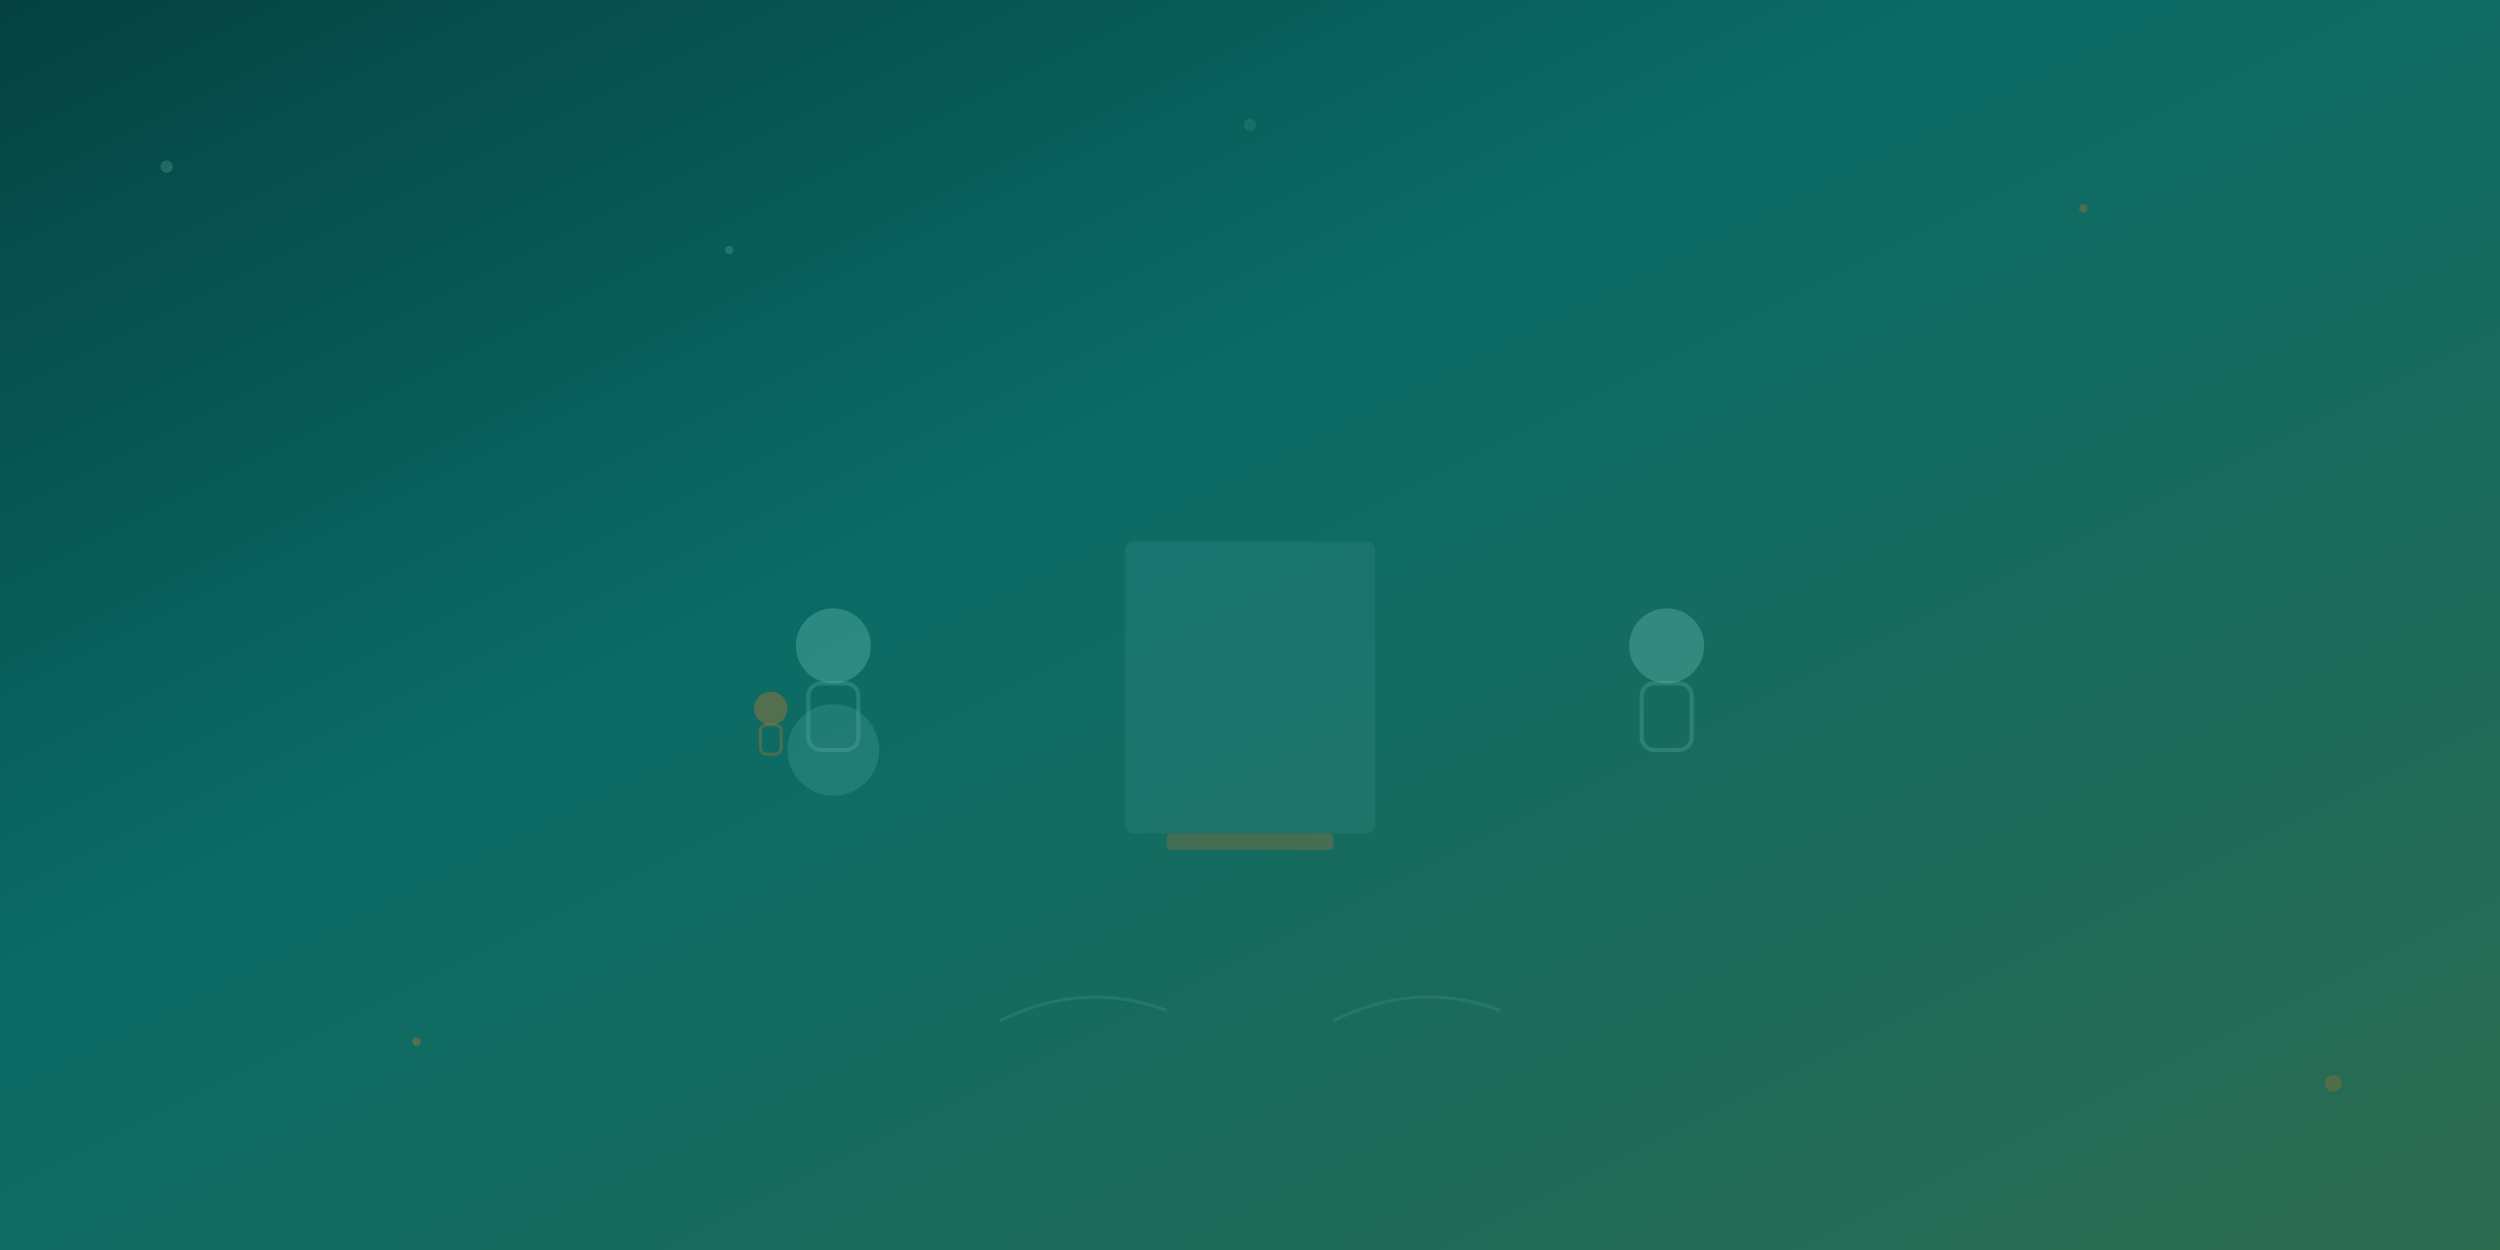
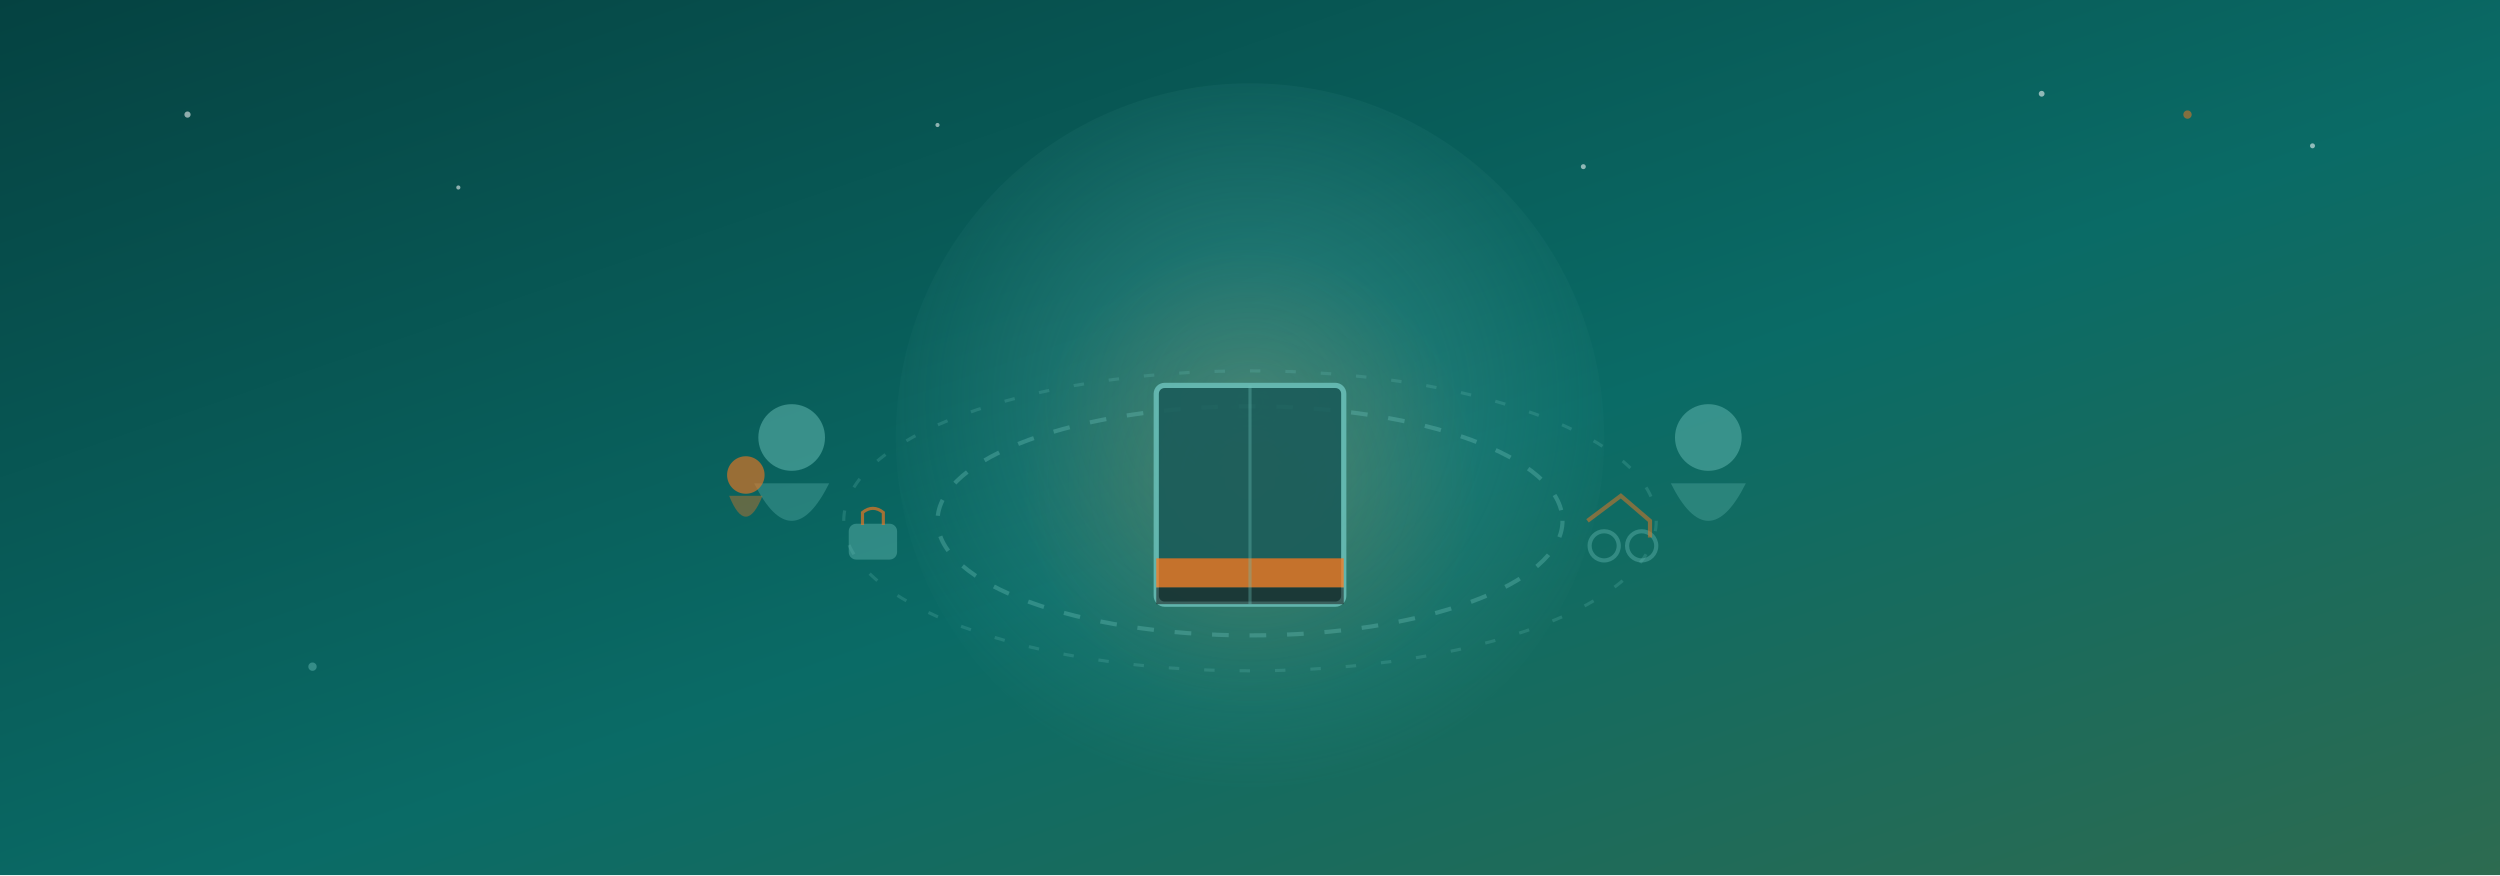
- <svg xmlns="http://www.w3.org/2000/svg" viewBox="0 0 1200 600">
+ <svg xmlns="http://www.w3.org/2000/svg" viewBox="0 0 1200 420" fill="none">
  <defs>
-     <linearGradient id="bg" x1="0%" y1="0%" x2="100%" y2="100%">
-       <stop offset="0%" style="stop-color:#054241" />
-       <stop offset="40%" style="stop-color:#0a6b66" />
-       <stop offset="100%" style="stop-color:#2d6b50" />
+     <linearGradient id="uk-bg" x1="0" y1="0" x2="1" y2="1">
+       <stop offset="0%" stop-color="#054241" />
+       <stop offset="55%" stop-color="#0a6b66" />
+       <stop offset="100%" stop-color="#2d6b50" />
    </linearGradient>
+     <radialGradient id="uk-glow" cx="50%" cy="45%" r="55%">
+       <stop offset="0%" stop-color="#6ABFB8" stop-opacity=".35" />
+       <stop offset="100%" stop-color="#6ABFB8" stop-opacity="0" />
+     </radialGradient>
+     <radialGradient id="uk-warm" cx="50%" cy="50%" r="50%">
+       <stop offset="0%" stop-color="#FD781C" stop-opacity=".18" />
+       <stop offset="100%" stop-color="#FD781C" stop-opacity="0" />
+     </radialGradient>
  </defs>
-   <rect width="1200" height="600" fill="url(#bg)" />
-   <rect x="540" y="260" width="120" height="140" rx="4" fill="#6abfb8" opacity=".12" />
-   <rect x="560" y="400" width="80" height="8" rx="2" fill="#fd781c" opacity=".2" />
-   <circle cx="400" cy="310" r="18" fill="#6abfb8" opacity=".35" />
-   <circle cx="400" cy="360" r="22" fill="#6abfb8" opacity=".2" />
-   <rect x="388" y="328" width="24" height="32" rx="6" fill="none" stroke="#6abfb8" stroke-width="2" opacity=".25" />
-   <circle cx="370" cy="340" r="8" fill="#fd781c" opacity=".3" />
-   <rect x="365" y="348" width="10" height="14" rx="3" fill="none" stroke="#fd781c" stroke-width="1.5" opacity=".25" />
-   <circle cx="800" cy="310" r="18" fill="#6abfb8" opacity=".35" />
-   <rect x="788" y="328" width="24" height="32" rx="6" fill="none" stroke="#6abfb8" stroke-width="2" opacity=".25" />
-   <circle cx="80" cy="80" r="3" fill="#6abfb8" opacity=".25" />
-   <circle cx="1120" cy="520" r="4" fill="#fd781c" opacity=".2" />
-   <circle cx="200" cy="500" r="2" fill="#fd781c" opacity=".3" />
-   <circle cx="1000" cy="100" r="2" fill="#fd781c" opacity=".25" />
-   <circle cx="600" cy="60" r="3" fill="#6abfb8" opacity=".15" />
-   <circle cx="350" cy="120" r="2" fill="#6abfb8" opacity=".25" />
-   <path d="M480 490 Q520 470 560 485" fill="none" stroke="#6abfb8" stroke-width="1.5" opacity=".15" />
-   <path d="M640 490 Q680 470 720 485" fill="none" stroke="#6abfb8" stroke-width="1.5" opacity=".15" />
+   <rect width="1200" height="420" fill="url(#uk-bg)" />
+   <circle cx="600" cy="210" r="170" fill="url(#uk-glow)" />
+   <circle cx="600" cy="230" r="110" fill="url(#uk-warm)" />
+   <ellipse cx="600" cy="250" rx="150" ry="55" stroke="#6ABFB8" stroke-width="2" stroke-dasharray="8 10" opacity=".35" />
+   <ellipse cx="600" cy="250" rx="195" ry="72" stroke="#6ABFB8" stroke-width="1.5" stroke-dasharray="5 12" opacity=".22" />
+   <rect x="555" y="185" width="90" height="105" rx="4" fill="#054241" stroke="#6ABFB8" stroke-width="2.5" opacity=".85" />
+   <rect x="555" y="185" width="90" height="105" rx="4" fill="#6ABFB8" opacity=".18" />
+   <rect x="555" y="268" width="90" height="14" fill="#FD781C" opacity=".75" />
+   <rect x="555" y="282" width="90" height="8" fill="#1a1a1a" opacity=".55" />
+   <line x1="600" y1="185" x2="600" y2="290" stroke="#6ABFB8" stroke-width="1.5" opacity=".35" />
+   <g opacity=".9">
+     <circle cx="380" cy="210" r="16" fill="#6ABFB8" opacity=".55" />
+     <path d="M362 232 Q380 268 398 232" fill="#6ABFB8" opacity=".35" />
+     <circle cx="358" cy="228" r="9" fill="#FD781C" opacity=".65" />
+     <path d="M350 238 Q358 258 366 238" fill="#FD781C" opacity=".4" />
+     <rect x="408" y="252" width="22" height="16" rx="3" fill="#6ABFB8" opacity=".45" stroke="#6ABFB8" stroke-width="1.2" />
+     <path d="M414 252 L414 246 Q419 242 424 246 L424 252" stroke="#FD781C" stroke-width="1.5" opacity=".7" />
+   </g>
+   <g opacity=".85">
+     <circle cx="820" cy="210" r="16" fill="#6ABFB8" opacity=".55" />
+     <path d="M802 232 Q820 268 838 232" fill="#6ABFB8" opacity=".35" />
+     <circle cx="770" cy="262" r="7" fill="none" stroke="#6ABFB8" stroke-width="2" opacity=".45" />
+     <circle cx="788" cy="262" r="7" fill="none" stroke="#6ABFB8" stroke-width="2" opacity=".45" />
+     <path d="M762 250 L778 238 L792 250 L792 258" stroke="#FD781C" stroke-width="2" opacity=".55" />
+   </g>
+   <g fill="#fff" opacity=".55">
+     <circle cx="90" cy="55" r="1.5" />
+     <circle cx="1110" cy="70" r="1.2" />
+     <circle cx="220" cy="90" r="1" />
+     <circle cx="980" cy="45" r="1.4" />
+     <circle cx="450" cy="60" r="1" />
+     <circle cx="760" cy="80" r="1.2" />
+   </g>
+   <circle cx="1050" cy="55" r="2" fill="#FD781C" opacity=".5" />
+   <circle cx="150" cy="320" r="2" fill="#6ABFB8" opacity=".45" />
</svg>
